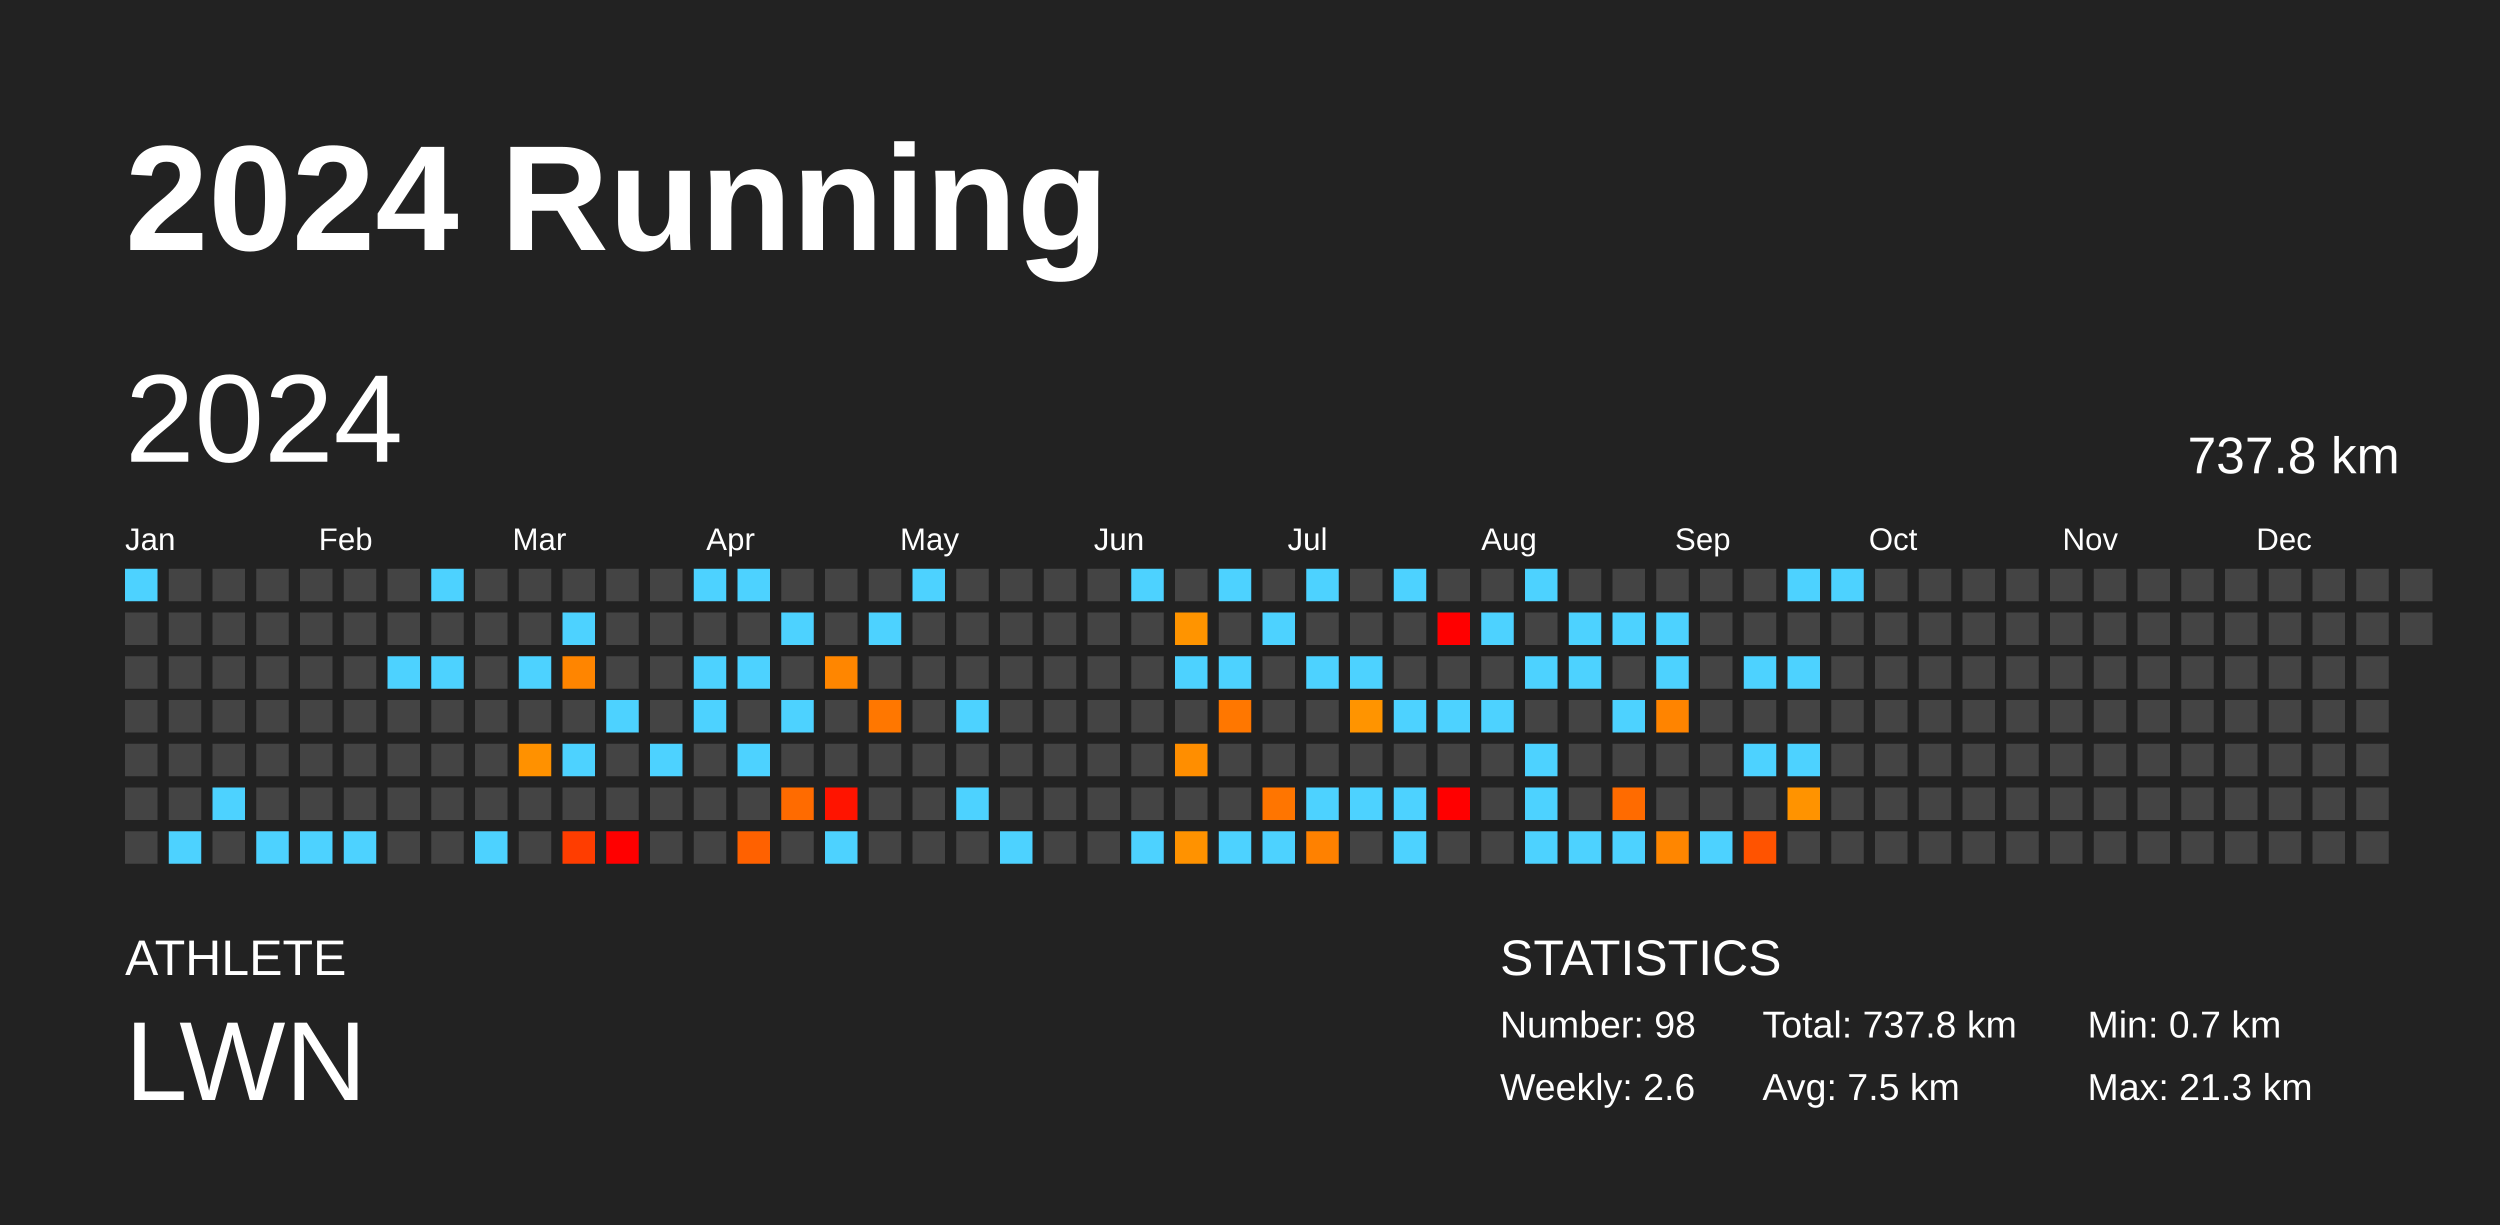
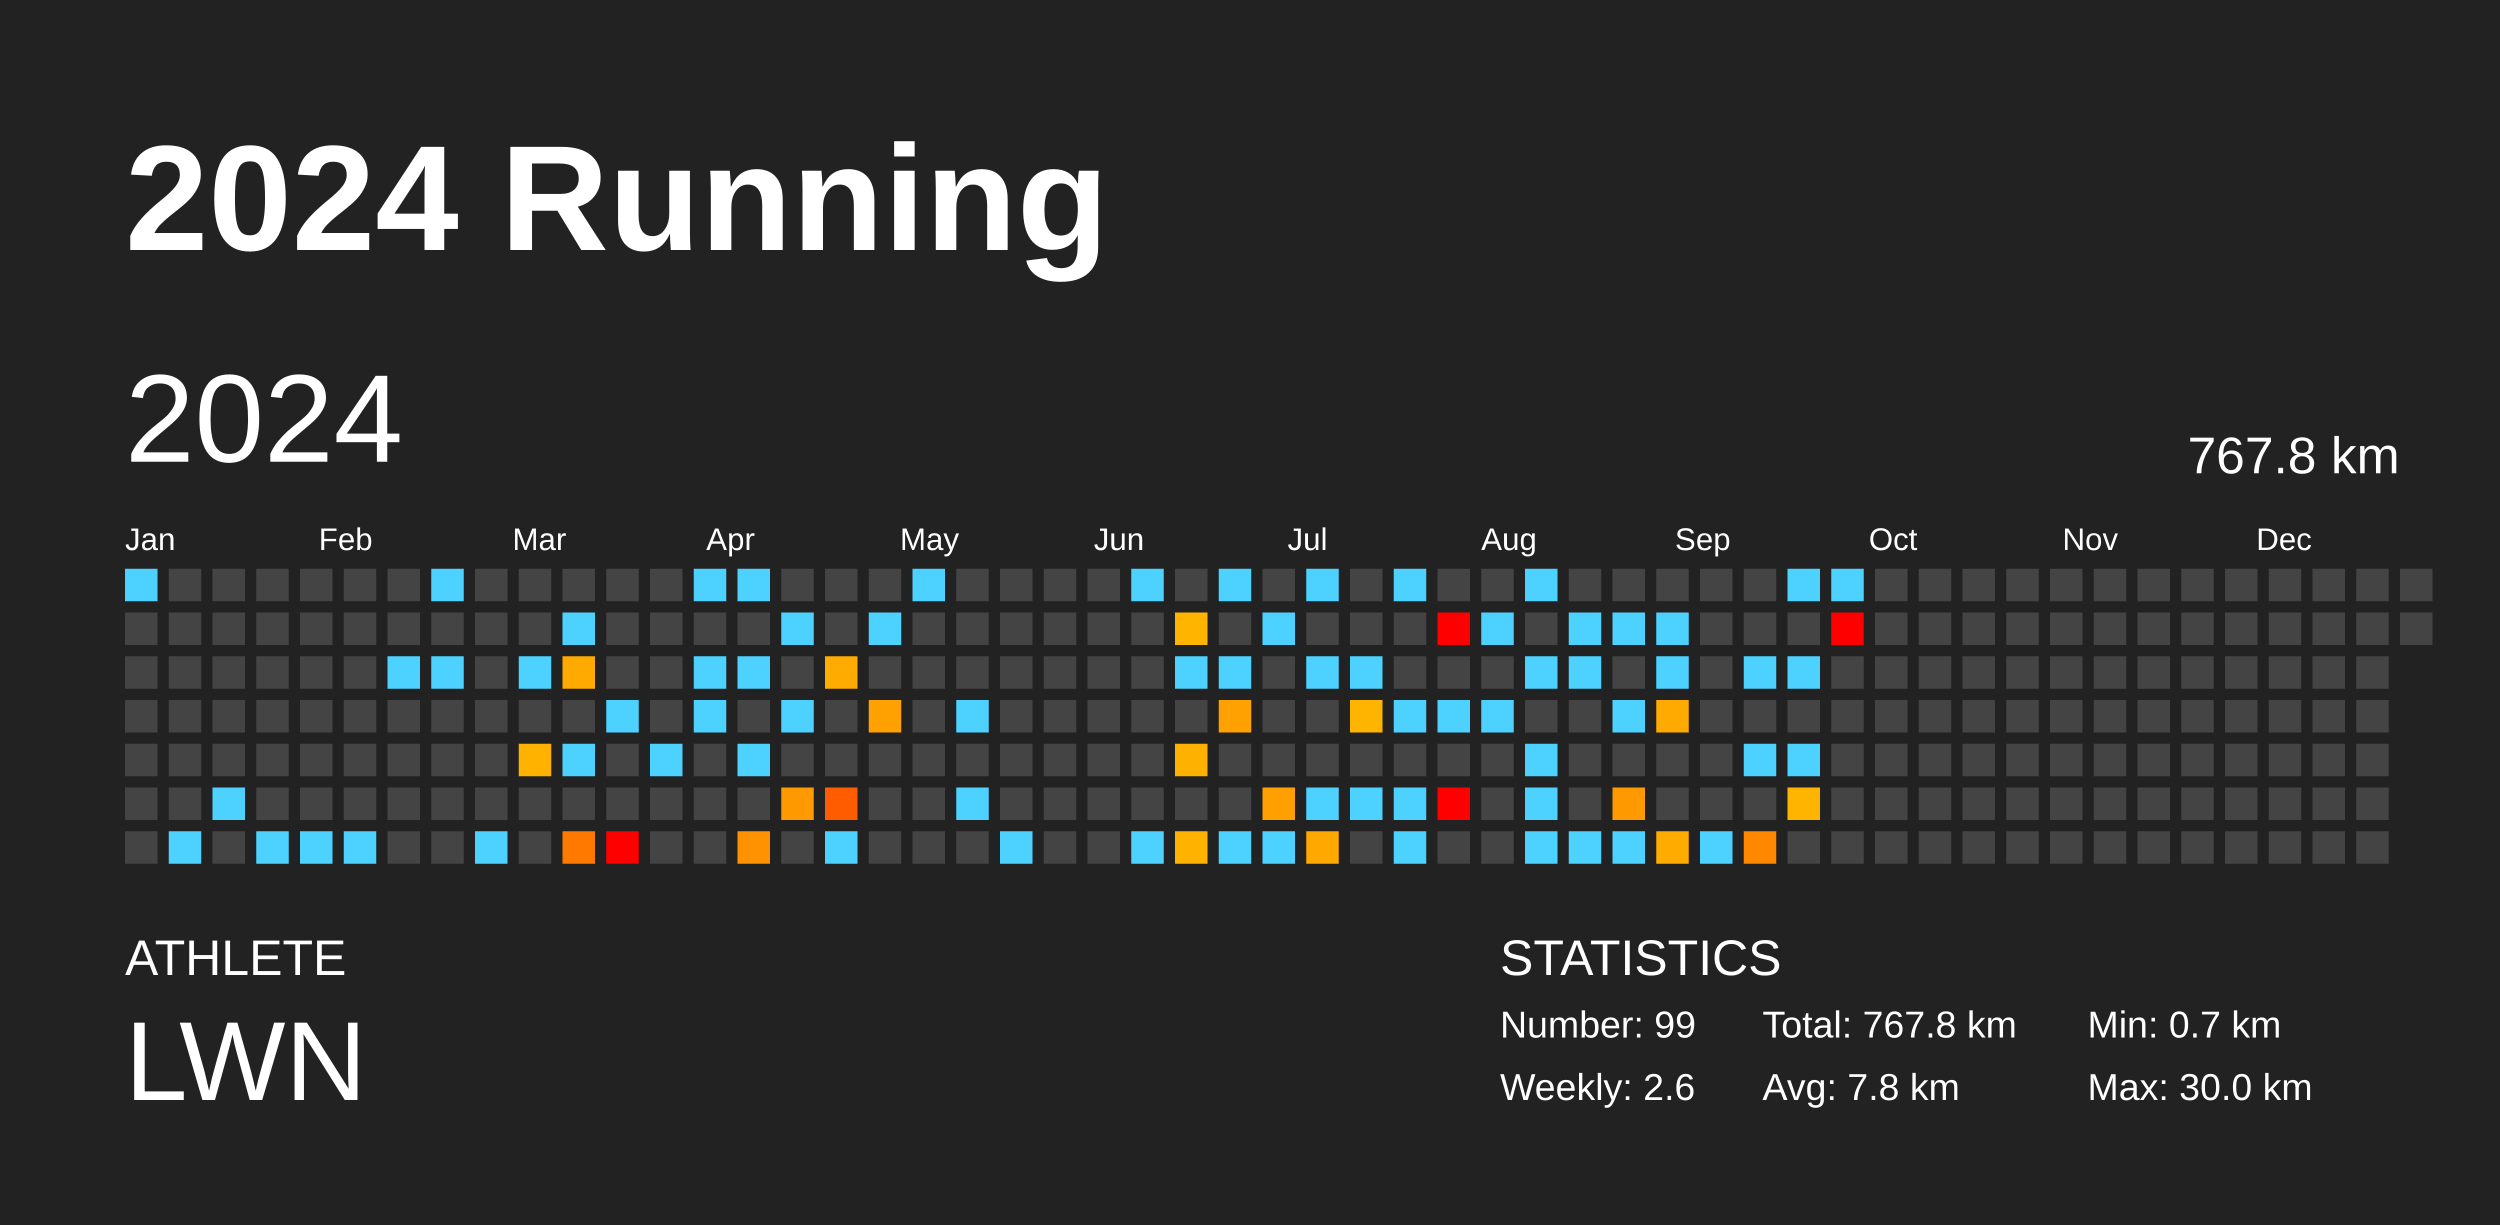
<svg xmlns="http://www.w3.org/2000/svg" baseProfile="full" height="98mm" version="1.1" viewBox="0,0,200,98" width="200mm">
  <defs />
  <rect fill="#222222" height="98" width="200" x="0" y="0" />
  <text fill="#FFFFFF" style="font-size:12px; font-family:Arial; font-weight:bold;" x="10" y="20">2024 Running</text>
  <text fill="#FFFFFF" style="font-size:4px; font-family:Arial" x="10" y="78">ATHLETE</text>
  <text fill="#FFFFFF" style="font-size:9px; font-family:Arial" x="10" y="88">LWN</text>
  <text fill="#FFFFFF" style="font-size:4px; font-family:Arial" x="120" y="78">STATISTICS</text>
-   <text fill="#FFFFFF" style="font-size:3px; font-family:Arial" x="120" y="83">Number: 98</text>
+   <text fill="#FFFFFF" style="font-size:3px; font-family:Arial" x="120" y="83">Number: 99</text>
  <text fill="#FFFFFF" style="font-size:3px; font-family:Arial" x="120" y="88">Weekly: 2.6</text>
-   <text fill="#FFFFFF" style="font-size:3px; font-family:Arial" x="141" y="83">Total: 737.8 km</text>
-   <text fill="#FFFFFF" style="font-size:3px; font-family:Arial" x="141" y="88">Avg: 7.5 km</text>
+   <text fill="#FFFFFF" style="font-size:3px; font-family:Arial" x="141" y="83">Total: 767.8 km</text>
+   <text fill="#FFFFFF" style="font-size:3px; font-family:Arial" x="141" y="88">Avg: 7.8 km</text>
  <text fill="#FFFFFF" style="font-size:3px; font-family:Arial" x="167" y="83">Min: 0.7 km</text>
-   <text fill="#FFFFFF" style="font-size:3px; font-family:Arial" x="167" y="88">Max: 21.3 km</text>
+   <text fill="#FFFFFF" style="font-size:3px; font-family:Arial" x="167" y="88">Max: 30.0 km</text>
  <text dominant-baseline="hanging" fill="#FFFFFF" style="font-size:10.0px; font-family:Arial;" x="10" y="30">2024</text>
-   <text dominant-baseline="hanging" fill="#FFFFFF" style="font-size:4.125px; font-family:Arial;" x="175" y="35">737.8 km</text>
+   <text dominant-baseline="hanging" fill="#FFFFFF" style="font-size:4.125px; font-family:Arial;" x="175" y="35">767.8 km</text>
  <text fill="#FFFFFF" style="font-size:2.5px; font-family:Arial" x="10.0" y="44">Jan</text>
  <text fill="#FFFFFF" style="font-size:2.5px; font-family:Arial" x="25.5" y="44">Feb</text>
  <text fill="#FFFFFF" style="font-size:2.5px; font-family:Arial" x="41.0" y="44">Mar</text>
  <text fill="#FFFFFF" style="font-size:2.5px; font-family:Arial" x="56.5" y="44">Apr</text>
  <text fill="#FFFFFF" style="font-size:2.5px; font-family:Arial" x="72.0" y="44">May</text>
  <text fill="#FFFFFF" style="font-size:2.5px; font-family:Arial" x="87.5" y="44">Jun</text>
  <text fill="#FFFFFF" style="font-size:2.5px; font-family:Arial" x="103.0" y="44">Jul</text>
  <text fill="#FFFFFF" style="font-size:2.5px; font-family:Arial" x="118.5" y="44">Aug</text>
  <text fill="#FFFFFF" style="font-size:2.5px; font-family:Arial" x="134.0" y="44">Sep</text>
  <text fill="#FFFFFF" style="font-size:2.5px; font-family:Arial" x="149.5" y="44">Oct</text>
  <text fill="#FFFFFF" style="font-size:2.5px; font-family:Arial" x="165.0" y="44">Nov</text>
  <text fill="#FFFFFF" style="font-size:2.5px; font-family:Arial" x="180.5" y="44">Dec</text>
  <rect fill="#4dd2ff" height="2.6" width="2.6" x="10.0" y="45.5" />
  <rect fill="#444444" height="2.6" width="2.6" x="10.0" y="49.0" />
  <rect fill="#444444" height="2.6" width="2.6" x="10.0" y="52.5" />
  <rect fill="#444444" height="2.6" width="2.6" x="10.0" y="56.0" />
  <rect fill="#444444" height="2.6" width="2.6" x="10.0" y="59.5" />
  <rect fill="#444444" height="2.6" width="2.6" x="10.0" y="63.0" />
  <rect fill="#444444" height="2.6" width="2.6" x="10.0" y="66.5" />
  <rect fill="#444444" height="2.6" width="2.6" x="13.5" y="45.5" />
  <rect fill="#444444" height="2.6" width="2.6" x="13.5" y="49.0" />
  <rect fill="#444444" height="2.6" width="2.6" x="13.5" y="52.5" />
  <rect fill="#444444" height="2.6" width="2.6" x="13.5" y="56.0" />
  <rect fill="#444444" height="2.6" width="2.6" x="13.5" y="59.5" />
  <rect fill="#444444" height="2.6" width="2.6" x="13.5" y="63.0" />
  <rect fill="#4dd2ff" height="2.6" width="2.6" x="13.5" y="66.5" />
  <rect fill="#444444" height="2.6" width="2.6" x="17.0" y="45.5" />
  <rect fill="#444444" height="2.6" width="2.6" x="17.0" y="49.0" />
  <rect fill="#444444" height="2.6" width="2.6" x="17.0" y="52.5" />
  <rect fill="#444444" height="2.6" width="2.6" x="17.0" y="56.0" />
  <rect fill="#444444" height="2.6" width="2.6" x="17.0" y="59.5" />
  <rect fill="#4dd2ff" height="2.6" width="2.6" x="17.0" y="63.0" />
  <rect fill="#444444" height="2.6" width="2.6" x="17.0" y="66.5" />
  <rect fill="#444444" height="2.6" width="2.6" x="20.5" y="45.5" />
  <rect fill="#444444" height="2.6" width="2.6" x="20.5" y="49.0" />
  <rect fill="#444444" height="2.6" width="2.6" x="20.5" y="52.5" />
  <rect fill="#444444" height="2.6" width="2.6" x="20.5" y="56.0" />
  <rect fill="#444444" height="2.6" width="2.6" x="20.5" y="59.5" />
  <rect fill="#444444" height="2.6" width="2.6" x="20.5" y="63.0" />
  <rect fill="#4dd2ff" height="2.6" width="2.6" x="20.5" y="66.5" />
  <rect fill="#444444" height="2.6" width="2.6" x="24.0" y="45.5" />
  <rect fill="#444444" height="2.6" width="2.6" x="24.0" y="49.0" />
  <rect fill="#444444" height="2.6" width="2.6" x="24.0" y="52.5" />
  <rect fill="#444444" height="2.6" width="2.6" x="24.0" y="56.0" />
  <rect fill="#444444" height="2.6" width="2.6" x="24.0" y="59.5" />
  <rect fill="#444444" height="2.6" width="2.6" x="24.0" y="63.0" />
  <rect fill="#4dd2ff" height="2.6" width="2.6" x="24.0" y="66.5" />
  <rect fill="#444444" height="2.6" width="2.6" x="27.5" y="45.5" />
  <rect fill="#444444" height="2.6" width="2.6" x="27.5" y="49.0" />
  <rect fill="#444444" height="2.6" width="2.6" x="27.5" y="52.5" />
  <rect fill="#444444" height="2.6" width="2.6" x="27.5" y="56.0" />
  <rect fill="#444444" height="2.6" width="2.6" x="27.5" y="59.5" />
  <rect fill="#444444" height="2.6" width="2.6" x="27.5" y="63.0" />
  <rect fill="#4dd2ff" height="2.6" width="2.6" x="27.5" y="66.5" />
  <rect fill="#444444" height="2.6" width="2.6" x="31.0" y="45.5" />
  <rect fill="#444444" height="2.6" width="2.6" x="31.0" y="49.0" />
  <rect fill="#4dd2ff" height="2.6" width="2.6" x="31.0" y="52.5" />
  <rect fill="#444444" height="2.6" width="2.6" x="31.0" y="56.0" />
  <rect fill="#444444" height="2.6" width="2.6" x="31.0" y="59.5" />
  <rect fill="#444444" height="2.6" width="2.6" x="31.0" y="63.0" />
  <rect fill="#444444" height="2.6" width="2.6" x="31.0" y="66.5" />
  <rect fill="#4dd2ff" height="2.6" width="2.6" x="34.5" y="45.5" />
  <rect fill="#444444" height="2.6" width="2.6" x="34.5" y="49.0" />
  <rect fill="#4dd2ff" height="2.6" width="2.6" x="34.5" y="52.5" />
  <rect fill="#444444" height="2.6" width="2.6" x="34.5" y="56.0" />
  <rect fill="#444444" height="2.6" width="2.6" x="34.5" y="59.5" />
  <rect fill="#444444" height="2.6" width="2.6" x="34.5" y="63.0" />
  <rect fill="#444444" height="2.6" width="2.6" x="34.5" y="66.5" />
  <rect fill="#444444" height="2.6" width="2.6" x="38.0" y="45.5" />
  <rect fill="#444444" height="2.6" width="2.6" x="38.0" y="49.0" />
  <rect fill="#444444" height="2.6" width="2.6" x="38.0" y="52.5" />
  <rect fill="#444444" height="2.6" width="2.6" x="38.0" y="56.0" />
  <rect fill="#444444" height="2.6" width="2.6" x="38.0" y="59.5" />
  <rect fill="#444444" height="2.6" width="2.6" x="38.0" y="63.0" />
  <rect fill="#4dd2ff" height="2.6" width="2.6" x="38.0" y="66.5" />
  <rect fill="#444444" height="2.6" width="2.6" x="41.5" y="45.5" />
  <rect fill="#444444" height="2.6" width="2.6" x="41.5" y="49.0" />
  <rect fill="#4dd2ff" height="2.6" width="2.6" x="41.5" y="52.5" />
  <rect fill="#444444" height="2.6" width="2.6" x="41.5" y="56.0" />
-   <rect fill="#ff9100" height="2.6" width="2.6" x="41.5" y="59.5" />
+   <rect fill="#ffb300" height="2.6" width="2.6" x="41.5" y="59.5" />
  <rect fill="#444444" height="2.6" width="2.6" x="41.5" y="63.0" />
  <rect fill="#444444" height="2.6" width="2.6" x="41.5" y="66.5" />
  <rect fill="#444444" height="2.6" width="2.6" x="45.0" y="45.5" />
  <rect fill="#4dd2ff" height="2.6" width="2.6" x="45.0" y="49.0" />
-   <rect fill="#ff8500" height="2.6" width="2.6" x="45.0" y="52.5" />
+   <rect fill="#ffaa00" height="2.6" width="2.6" x="45.0" y="52.5" />
  <rect fill="#444444" height="2.6" width="2.6" x="45.0" y="56.0" />
  <rect fill="#4dd2ff" height="2.6" width="2.6" x="45.0" y="59.5" />
  <rect fill="#444444" height="2.6" width="2.6" x="45.0" y="63.0" />
-   <rect fill="#ff3d00" height="2.6" width="2.6" x="45.0" y="66.5" />
+   <rect fill="#ff7900" height="2.6" width="2.6" x="45.0" y="66.5" />
  <rect fill="#444444" height="2.6" width="2.6" x="48.5" y="45.5" />
  <rect fill="#444444" height="2.6" width="2.6" x="48.5" y="49.0" />
  <rect fill="#444444" height="2.6" width="2.6" x="48.5" y="52.5" />
  <rect fill="#4dd2ff" height="2.6" width="2.6" x="48.5" y="56.0" />
  <rect fill="#444444" height="2.6" width="2.6" x="48.5" y="59.5" />
  <rect fill="#444444" height="2.6" width="2.6" x="48.5" y="63.0" />
  <rect fill="red" height="2.6" width="2.6" x="48.5" y="66.5" />
  <rect fill="#444444" height="2.6" width="2.6" x="52.0" y="45.5" />
  <rect fill="#444444" height="2.6" width="2.6" x="52.0" y="49.0" />
  <rect fill="#444444" height="2.6" width="2.6" x="52.0" y="52.5" />
  <rect fill="#444444" height="2.6" width="2.6" x="52.0" y="56.0" />
  <rect fill="#4dd2ff" height="2.6" width="2.6" x="52.0" y="59.5" />
  <rect fill="#444444" height="2.6" width="2.6" x="52.0" y="63.0" />
  <rect fill="#444444" height="2.6" width="2.6" x="52.0" y="66.5" />
  <rect fill="#4dd2ff" height="2.6" width="2.6" x="55.5" y="45.5" />
  <rect fill="#444444" height="2.6" width="2.6" x="55.5" y="49.0" />
  <rect fill="#4dd2ff" height="2.6" width="2.6" x="55.5" y="52.5" />
  <rect fill="#4dd2ff" height="2.6" width="2.6" x="55.5" y="56.0" />
  <rect fill="#444444" height="2.6" width="2.6" x="55.5" y="59.5" />
  <rect fill="#444444" height="2.6" width="2.6" x="55.5" y="63.0" />
  <rect fill="#444444" height="2.6" width="2.6" x="55.5" y="66.5" />
  <rect fill="#4dd2ff" height="2.6" width="2.6" x="59.0" y="45.5" />
  <rect fill="#444444" height="2.6" width="2.6" x="59.0" y="49.0" />
  <rect fill="#4dd2ff" height="2.6" width="2.6" x="59.0" y="52.5" />
  <rect fill="#444444" height="2.6" width="2.6" x="59.0" y="56.0" />
  <rect fill="#4dd2ff" height="2.6" width="2.6" x="59.0" y="59.5" />
  <rect fill="#444444" height="2.6" width="2.6" x="59.0" y="63.0" />
-   <rect fill="#ff6100" height="2.6" width="2.6" x="59.0" y="66.5" />
+   <rect fill="#ff9200" height="2.6" width="2.6" x="59.0" y="66.5" />
  <rect fill="#444444" height="2.6" width="2.6" x="62.5" y="45.5" />
  <rect fill="#4dd2ff" height="2.6" width="2.6" x="62.5" y="49.0" />
  <rect fill="#444444" height="2.6" width="2.6" x="62.5" y="52.5" />
  <rect fill="#4dd2ff" height="2.6" width="2.6" x="62.5" y="56.0" />
  <rect fill="#444444" height="2.6" width="2.6" x="62.5" y="59.5" />
-   <rect fill="#ff6b00" height="2.6" width="2.6" x="62.5" y="63.0" />
+   <rect fill="#ff9900" height="2.6" width="2.6" x="62.5" y="63.0" />
  <rect fill="#444444" height="2.6" width="2.6" x="62.5" y="66.5" />
  <rect fill="#444444" height="2.6" width="2.6" x="66.0" y="45.5" />
  <rect fill="#444444" height="2.6" width="2.6" x="66.0" y="49.0" />
-   <rect fill="#ff8600" height="2.6" width="2.6" x="66.0" y="52.5" />
+   <rect fill="#ffab00" height="2.6" width="2.6" x="66.0" y="52.5" />
  <rect fill="#444444" height="2.6" width="2.6" x="66.0" y="56.0" />
  <rect fill="#444444" height="2.6" width="2.6" x="66.0" y="59.5" />
-   <rect fill="#ff1400" height="2.6" width="2.6" x="66.0" y="63.0" />
+   <rect fill="#ff5c00" height="2.6" width="2.6" x="66.0" y="63.0" />
  <rect fill="#4dd2ff" height="2.6" width="2.6" x="66.0" y="66.5" />
  <rect fill="#444444" height="2.6" width="2.6" x="69.5" y="45.5" />
  <rect fill="#4dd2ff" height="2.6" width="2.6" x="69.5" y="49.0" />
  <rect fill="#444444" height="2.6" width="2.6" x="69.5" y="52.5" />
-   <rect fill="#ff7700" height="2.6" width="2.6" x="69.5" y="56.0" />
+   <rect fill="#ffa100" height="2.6" width="2.6" x="69.5" y="56.0" />
  <rect fill="#444444" height="2.6" width="2.6" x="69.5" y="59.5" />
  <rect fill="#444444" height="2.6" width="2.6" x="69.5" y="63.0" />
  <rect fill="#444444" height="2.6" width="2.6" x="69.5" y="66.5" />
  <rect fill="#4dd2ff" height="2.6" width="2.6" x="73.0" y="45.5" />
  <rect fill="#444444" height="2.6" width="2.6" x="73.0" y="49.0" />
  <rect fill="#444444" height="2.6" width="2.6" x="73.0" y="52.5" />
  <rect fill="#444444" height="2.6" width="2.6" x="73.0" y="56.0" />
  <rect fill="#444444" height="2.6" width="2.6" x="73.0" y="59.5" />
  <rect fill="#444444" height="2.6" width="2.6" x="73.0" y="63.0" />
  <rect fill="#444444" height="2.6" width="2.6" x="73.0" y="66.5" />
  <rect fill="#444444" height="2.6" width="2.6" x="76.5" y="45.5" />
  <rect fill="#444444" height="2.6" width="2.6" x="76.5" y="49.0" />
  <rect fill="#444444" height="2.6" width="2.6" x="76.5" y="52.5" />
  <rect fill="#4dd2ff" height="2.6" width="2.6" x="76.5" y="56.0" />
  <rect fill="#444444" height="2.6" width="2.6" x="76.5" y="59.5" />
  <rect fill="#4dd2ff" height="2.6" width="2.6" x="76.5" y="63.0" />
  <rect fill="#444444" height="2.6" width="2.6" x="76.5" y="66.5" />
  <rect fill="#444444" height="2.6" width="2.6" x="80.0" y="45.5" />
  <rect fill="#444444" height="2.6" width="2.6" x="80.0" y="49.0" />
  <rect fill="#444444" height="2.6" width="2.6" x="80.0" y="52.5" />
  <rect fill="#444444" height="2.6" width="2.6" x="80.0" y="56.0" />
  <rect fill="#444444" height="2.6" width="2.6" x="80.0" y="59.5" />
  <rect fill="#444444" height="2.6" width="2.6" x="80.0" y="63.0" />
  <rect fill="#4dd2ff" height="2.6" width="2.6" x="80.0" y="66.5" />
  <rect fill="#444444" height="2.6" width="2.6" x="83.5" y="45.5" />
  <rect fill="#444444" height="2.6" width="2.6" x="83.5" y="49.0" />
  <rect fill="#444444" height="2.6" width="2.6" x="83.5" y="52.5" />
  <rect fill="#444444" height="2.6" width="2.6" x="83.5" y="56.0" />
  <rect fill="#444444" height="2.6" width="2.6" x="83.5" y="59.5" />
  <rect fill="#444444" height="2.6" width="2.6" x="83.5" y="63.0" />
  <rect fill="#444444" height="2.6" width="2.6" x="83.5" y="66.5" />
  <rect fill="#444444" height="2.6" width="2.6" x="87.0" y="45.5" />
  <rect fill="#444444" height="2.6" width="2.6" x="87.0" y="49.0" />
  <rect fill="#444444" height="2.6" width="2.6" x="87.0" y="52.5" />
  <rect fill="#444444" height="2.6" width="2.6" x="87.0" y="56.0" />
  <rect fill="#444444" height="2.6" width="2.6" x="87.0" y="59.5" />
  <rect fill="#444444" height="2.6" width="2.6" x="87.0" y="63.0" />
  <rect fill="#444444" height="2.6" width="2.6" x="87.0" y="66.5" />
  <rect fill="#4dd2ff" height="2.6" width="2.6" x="90.5" y="45.5" />
  <rect fill="#444444" height="2.6" width="2.6" x="90.5" y="49.0" />
  <rect fill="#444444" height="2.6" width="2.6" x="90.5" y="52.5" />
  <rect fill="#444444" height="2.6" width="2.6" x="90.5" y="56.0" />
  <rect fill="#444444" height="2.6" width="2.6" x="90.5" y="59.5" />
  <rect fill="#444444" height="2.6" width="2.6" x="90.5" y="63.0" />
  <rect fill="#4dd2ff" height="2.6" width="2.6" x="90.5" y="66.5" />
  <rect fill="#444444" height="2.6" width="2.6" x="94.0" y="45.5" />
-   <rect fill="#ff9400" height="2.6" width="2.6" x="94.0" y="49.0" />
+   <rect fill="#ffb500" height="2.6" width="2.6" x="94.0" y="49.0" />
  <rect fill="#4dd2ff" height="2.6" width="2.6" x="94.0" y="52.5" />
  <rect fill="#444444" height="2.6" width="2.6" x="94.0" y="56.0" />
-   <rect fill="#ff8e00" height="2.6" width="2.6" x="94.0" y="59.5" />
+   <rect fill="#ffb100" height="2.6" width="2.6" x="94.0" y="59.5" />
  <rect fill="#444444" height="2.6" width="2.6" x="94.0" y="63.0" />
-   <rect fill="#ff9200" height="2.6" width="2.6" x="94.0" y="66.5" />
+   <rect fill="#ffb300" height="2.6" width="2.6" x="94.0" y="66.5" />
  <rect fill="#4dd2ff" height="2.6" width="2.6" x="97.5" y="45.5" />
  <rect fill="#444444" height="2.6" width="2.6" x="97.5" y="49.0" />
  <rect fill="#4dd2ff" height="2.6" width="2.6" x="97.5" y="52.5" />
-   <rect fill="#ff7700" height="2.6" width="2.6" x="97.5" y="56.0" />
+   <rect fill="#ffa100" height="2.6" width="2.6" x="97.5" y="56.0" />
  <rect fill="#444444" height="2.6" width="2.6" x="97.5" y="59.5" />
  <rect fill="#444444" height="2.6" width="2.6" x="97.5" y="63.0" />
  <rect fill="#4dd2ff" height="2.6" width="2.6" x="97.5" y="66.5" />
  <rect fill="#444444" height="2.6" width="2.6" x="101.0" y="45.5" />
  <rect fill="#4dd2ff" height="2.6" width="2.6" x="101.0" y="49.0" />
  <rect fill="#444444" height="2.6" width="2.6" x="101.0" y="52.5" />
  <rect fill="#444444" height="2.6" width="2.6" x="101.0" y="56.0" />
  <rect fill="#444444" height="2.6" width="2.6" x="101.0" y="59.5" />
-   <rect fill="#ff7500" height="2.6" width="2.6" x="101.0" y="63.0" />
+   <rect fill="#ffa000" height="2.6" width="2.6" x="101.0" y="63.0" />
  <rect fill="#4dd2ff" height="2.6" width="2.6" x="101.0" y="66.5" />
  <rect fill="#4dd2ff" height="2.6" width="2.6" x="104.5" y="45.5" />
  <rect fill="#444444" height="2.6" width="2.6" x="104.5" y="49.0" />
  <rect fill="#4dd2ff" height="2.6" width="2.6" x="104.5" y="52.5" />
  <rect fill="#444444" height="2.6" width="2.6" x="104.5" y="56.0" />
  <rect fill="#444444" height="2.6" width="2.6" x="104.5" y="59.5" />
  <rect fill="#4dd2ff" height="2.6" width="2.6" x="104.5" y="63.0" />
-   <rect fill="#ff8100" height="2.6" width="2.6" x="104.5" y="66.5" />
+   <rect fill="#ffa800" height="2.6" width="2.6" x="104.5" y="66.5" />
  <rect fill="#444444" height="2.6" width="2.6" x="108.0" y="45.5" />
  <rect fill="#444444" height="2.6" width="2.6" x="108.0" y="49.0" />
  <rect fill="#4dd2ff" height="2.6" width="2.6" x="108.0" y="52.5" />
-   <rect fill="#ff9400" height="2.6" width="2.6" x="108.0" y="56.0" />
+   <rect fill="#ffb500" height="2.6" width="2.6" x="108.0" y="56.0" />
  <rect fill="#444444" height="2.6" width="2.6" x="108.0" y="59.5" />
  <rect fill="#4dd2ff" height="2.6" width="2.6" x="108.0" y="63.0" />
  <rect fill="#444444" height="2.6" width="2.6" x="108.0" y="66.5" />
  <rect fill="#4dd2ff" height="2.6" width="2.6" x="111.5" y="45.5" />
  <rect fill="#444444" height="2.6" width="2.6" x="111.5" y="49.0" />
  <rect fill="#444444" height="2.6" width="2.6" x="111.5" y="52.5" />
  <rect fill="#4dd2ff" height="2.6" width="2.6" x="111.5" y="56.0" />
  <rect fill="#444444" height="2.6" width="2.6" x="111.5" y="59.5" />
  <rect fill="#4dd2ff" height="2.6" width="2.6" x="111.5" y="63.0" />
  <rect fill="#4dd2ff" height="2.6" width="2.6" x="111.5" y="66.5" />
  <rect fill="#444444" height="2.6" width="2.6" x="115.0" y="45.5" />
  <rect fill="red" height="2.6" width="2.6" x="115.0" y="49.0" />
  <rect fill="#444444" height="2.6" width="2.6" x="115.0" y="52.5" />
  <rect fill="#4dd2ff" height="2.6" width="2.6" x="115.0" y="56.0" />
  <rect fill="#444444" height="2.6" width="2.6" x="115.0" y="59.5" />
  <rect fill="red" height="2.6" width="2.6" x="115.0" y="63.0" />
  <rect fill="#444444" height="2.6" width="2.6" x="115.0" y="66.5" />
  <rect fill="#444444" height="2.6" width="2.6" x="118.5" y="45.5" />
  <rect fill="#4dd2ff" height="2.6" width="2.6" x="118.5" y="49.0" />
  <rect fill="#444444" height="2.6" width="2.6" x="118.5" y="52.5" />
  <rect fill="#4dd2ff" height="2.6" width="2.6" x="118.5" y="56.0" />
  <rect fill="#444444" height="2.6" width="2.6" x="118.5" y="59.5" />
  <rect fill="#444444" height="2.6" width="2.6" x="118.5" y="63.0" />
  <rect fill="#444444" height="2.6" width="2.6" x="118.5" y="66.5" />
  <rect fill="#4dd2ff" height="2.6" width="2.6" x="122.0" y="45.5" />
  <rect fill="#444444" height="2.6" width="2.6" x="122.0" y="49.0" />
  <rect fill="#4dd2ff" height="2.6" width="2.6" x="122.0" y="52.5" />
  <rect fill="#444444" height="2.6" width="2.6" x="122.0" y="56.0" />
  <rect fill="#4dd2ff" height="2.6" width="2.6" x="122.0" y="59.5" />
  <rect fill="#4dd2ff" height="2.6" width="2.6" x="122.0" y="63.0" />
  <rect fill="#4dd2ff" height="2.6" width="2.6" x="122.0" y="66.5" />
  <rect fill="#444444" height="2.6" width="2.6" x="125.5" y="45.5" />
  <rect fill="#4dd2ff" height="2.6" width="2.6" x="125.5" y="49.0" />
  <rect fill="#4dd2ff" height="2.6" width="2.6" x="125.5" y="52.5" />
  <rect fill="#444444" height="2.6" width="2.6" x="125.5" y="56.0" />
  <rect fill="#444444" height="2.6" width="2.6" x="125.5" y="59.5" />
  <rect fill="#444444" height="2.6" width="2.6" x="125.5" y="63.0" />
  <rect fill="#4dd2ff" height="2.6" width="2.6" x="125.5" y="66.5" />
  <rect fill="#444444" height="2.6" width="2.6" x="129.0" y="45.5" />
  <rect fill="#4dd2ff" height="2.6" width="2.6" x="129.0" y="49.0" />
  <rect fill="#444444" height="2.6" width="2.6" x="129.0" y="52.5" />
  <rect fill="#4dd2ff" height="2.6" width="2.6" x="129.0" y="56.0" />
  <rect fill="#444444" height="2.6" width="2.6" x="129.0" y="59.5" />
-   <rect fill="#ff6b00" height="2.6" width="2.6" x="129.0" y="63.0" />
+   <rect fill="#ff9900" height="2.6" width="2.6" x="129.0" y="63.0" />
  <rect fill="#4dd2ff" height="2.6" width="2.6" x="129.0" y="66.5" />
  <rect fill="#444444" height="2.6" width="2.6" x="132.5" y="45.5" />
  <rect fill="#4dd2ff" height="2.6" width="2.6" x="132.5" y="49.0" />
  <rect fill="#4dd2ff" height="2.6" width="2.6" x="132.5" y="52.5" />
-   <rect fill="#ff8400" height="2.6" width="2.6" x="132.5" y="56.0" />
+   <rect fill="#ffaa00" height="2.6" width="2.6" x="132.5" y="56.0" />
  <rect fill="#444444" height="2.6" width="2.6" x="132.5" y="59.5" />
  <rect fill="#444444" height="2.6" width="2.6" x="132.5" y="63.0" />
-   <rect fill="#ff8600" height="2.6" width="2.6" x="132.5" y="66.5" />
+   <rect fill="#ffab00" height="2.6" width="2.6" x="132.5" y="66.5" />
  <rect fill="#444444" height="2.6" width="2.6" x="136.0" y="45.5" />
  <rect fill="#444444" height="2.6" width="2.6" x="136.0" y="49.0" />
  <rect fill="#444444" height="2.6" width="2.6" x="136.0" y="52.5" />
  <rect fill="#444444" height="2.6" width="2.6" x="136.0" y="56.0" />
  <rect fill="#444444" height="2.6" width="2.6" x="136.0" y="59.5" />
  <rect fill="#444444" height="2.6" width="2.6" x="136.0" y="63.0" />
  <rect fill="#4dd2ff" height="2.6" width="2.6" x="136.0" y="66.5" />
  <rect fill="#444444" height="2.6" width="2.6" x="139.5" y="45.5" />
  <rect fill="#444444" height="2.6" width="2.6" x="139.5" y="49.0" />
  <rect fill="#4dd2ff" height="2.6" width="2.6" x="139.5" y="52.5" />
  <rect fill="#444444" height="2.6" width="2.6" x="139.5" y="56.0" />
  <rect fill="#4dd2ff" height="2.6" width="2.6" x="139.5" y="59.5" />
  <rect fill="#444444" height="2.6" width="2.6" x="139.5" y="63.0" />
-   <rect fill="#ff5300" height="2.6" width="2.6" x="139.5" y="66.5" />
+   <rect fill="#ff8800" height="2.6" width="2.6" x="139.5" y="66.5" />
  <rect fill="#4dd2ff" height="2.6" width="2.6" x="143.0" y="45.5" />
  <rect fill="#444444" height="2.6" width="2.6" x="143.0" y="49.0" />
  <rect fill="#4dd2ff" height="2.6" width="2.6" x="143.0" y="52.5" />
  <rect fill="#444444" height="2.6" width="2.6" x="143.0" y="56.0" />
  <rect fill="#4dd2ff" height="2.6" width="2.6" x="143.0" y="59.5" />
-   <rect fill="#ff9300" height="2.6" width="2.6" x="143.0" y="63.0" />
+   <rect fill="#ffb400" height="2.6" width="2.6" x="143.0" y="63.0" />
  <rect fill="#444444" height="2.6" width="2.6" x="143.0" y="66.5" />
  <rect fill="#4dd2ff" height="2.6" width="2.6" x="146.5" y="45.5" />
-   <rect fill="#444444" height="2.6" width="2.6" x="146.5" y="49.0" />
+   <rect fill="red" height="2.6" width="2.6" x="146.5" y="49.0" />
  <rect fill="#444444" height="2.6" width="2.6" x="146.5" y="52.5" />
  <rect fill="#444444" height="2.6" width="2.6" x="146.5" y="56.0" />
  <rect fill="#444444" height="2.6" width="2.6" x="146.5" y="59.5" />
  <rect fill="#444444" height="2.6" width="2.6" x="146.5" y="63.0" />
  <rect fill="#444444" height="2.6" width="2.6" x="146.5" y="66.5" />
  <rect fill="#444444" height="2.6" width="2.6" x="150.0" y="45.5" />
  <rect fill="#444444" height="2.6" width="2.6" x="150.0" y="49.0" />
  <rect fill="#444444" height="2.6" width="2.6" x="150.0" y="52.5" />
  <rect fill="#444444" height="2.6" width="2.6" x="150.0" y="56.0" />
  <rect fill="#444444" height="2.6" width="2.6" x="150.0" y="59.5" />
  <rect fill="#444444" height="2.6" width="2.6" x="150.0" y="63.0" />
  <rect fill="#444444" height="2.6" width="2.6" x="150.0" y="66.5" />
  <rect fill="#444444" height="2.6" width="2.6" x="153.5" y="45.5" />
  <rect fill="#444444" height="2.6" width="2.6" x="153.5" y="49.0" />
  <rect fill="#444444" height="2.6" width="2.6" x="153.5" y="52.5" />
  <rect fill="#444444" height="2.6" width="2.6" x="153.5" y="56.0" />
  <rect fill="#444444" height="2.6" width="2.6" x="153.5" y="59.5" />
  <rect fill="#444444" height="2.6" width="2.6" x="153.5" y="63.0" />
  <rect fill="#444444" height="2.6" width="2.6" x="153.5" y="66.5" />
  <rect fill="#444444" height="2.6" width="2.6" x="157.0" y="45.5" />
  <rect fill="#444444" height="2.6" width="2.6" x="157.0" y="49.0" />
  <rect fill="#444444" height="2.6" width="2.6" x="157.0" y="52.5" />
  <rect fill="#444444" height="2.6" width="2.6" x="157.0" y="56.0" />
  <rect fill="#444444" height="2.6" width="2.6" x="157.0" y="59.5" />
  <rect fill="#444444" height="2.6" width="2.6" x="157.0" y="63.0" />
  <rect fill="#444444" height="2.6" width="2.6" x="157.0" y="66.5" />
  <rect fill="#444444" height="2.6" width="2.6" x="160.5" y="45.5" />
  <rect fill="#444444" height="2.6" width="2.6" x="160.5" y="49.0" />
  <rect fill="#444444" height="2.6" width="2.6" x="160.5" y="52.5" />
  <rect fill="#444444" height="2.6" width="2.6" x="160.5" y="56.0" />
  <rect fill="#444444" height="2.6" width="2.6" x="160.5" y="59.5" />
  <rect fill="#444444" height="2.6" width="2.6" x="160.5" y="63.0" />
  <rect fill="#444444" height="2.6" width="2.6" x="160.5" y="66.5" />
  <rect fill="#444444" height="2.6" width="2.6" x="164.0" y="45.5" />
  <rect fill="#444444" height="2.6" width="2.6" x="164.0" y="49.0" />
  <rect fill="#444444" height="2.6" width="2.6" x="164.0" y="52.5" />
  <rect fill="#444444" height="2.6" width="2.6" x="164.0" y="56.0" />
  <rect fill="#444444" height="2.6" width="2.6" x="164.0" y="59.5" />
  <rect fill="#444444" height="2.6" width="2.6" x="164.0" y="63.0" />
  <rect fill="#444444" height="2.6" width="2.6" x="164.0" y="66.5" />
  <rect fill="#444444" height="2.6" width="2.6" x="167.5" y="45.5" />
  <rect fill="#444444" height="2.6" width="2.6" x="167.5" y="49.0" />
  <rect fill="#444444" height="2.6" width="2.6" x="167.5" y="52.5" />
  <rect fill="#444444" height="2.6" width="2.6" x="167.5" y="56.0" />
  <rect fill="#444444" height="2.6" width="2.6" x="167.5" y="59.5" />
  <rect fill="#444444" height="2.6" width="2.6" x="167.5" y="63.0" />
  <rect fill="#444444" height="2.6" width="2.6" x="167.5" y="66.5" />
  <rect fill="#444444" height="2.6" width="2.6" x="171.0" y="45.5" />
  <rect fill="#444444" height="2.6" width="2.6" x="171.0" y="49.0" />
  <rect fill="#444444" height="2.6" width="2.6" x="171.0" y="52.5" />
  <rect fill="#444444" height="2.6" width="2.6" x="171.0" y="56.0" />
  <rect fill="#444444" height="2.6" width="2.6" x="171.0" y="59.5" />
  <rect fill="#444444" height="2.6" width="2.6" x="171.0" y="63.0" />
  <rect fill="#444444" height="2.6" width="2.6" x="171.0" y="66.5" />
  <rect fill="#444444" height="2.6" width="2.6" x="174.5" y="45.5" />
  <rect fill="#444444" height="2.6" width="2.6" x="174.5" y="49.0" />
  <rect fill="#444444" height="2.6" width="2.6" x="174.5" y="52.5" />
  <rect fill="#444444" height="2.6" width="2.6" x="174.5" y="56.0" />
  <rect fill="#444444" height="2.6" width="2.6" x="174.5" y="59.5" />
  <rect fill="#444444" height="2.6" width="2.6" x="174.5" y="63.0" />
  <rect fill="#444444" height="2.6" width="2.6" x="174.5" y="66.5" />
  <rect fill="#444444" height="2.6" width="2.6" x="178.0" y="45.5" />
  <rect fill="#444444" height="2.6" width="2.6" x="178.0" y="49.0" />
  <rect fill="#444444" height="2.6" width="2.6" x="178.0" y="52.5" />
  <rect fill="#444444" height="2.6" width="2.6" x="178.0" y="56.0" />
  <rect fill="#444444" height="2.6" width="2.6" x="178.0" y="59.5" />
  <rect fill="#444444" height="2.6" width="2.6" x="178.0" y="63.0" />
  <rect fill="#444444" height="2.6" width="2.6" x="178.0" y="66.5" />
  <rect fill="#444444" height="2.6" width="2.6" x="181.5" y="45.5" />
  <rect fill="#444444" height="2.6" width="2.6" x="181.5" y="49.0" />
  <rect fill="#444444" height="2.6" width="2.6" x="181.5" y="52.5" />
  <rect fill="#444444" height="2.6" width="2.6" x="181.5" y="56.0" />
  <rect fill="#444444" height="2.6" width="2.6" x="181.5" y="59.5" />
  <rect fill="#444444" height="2.6" width="2.6" x="181.5" y="63.0" />
  <rect fill="#444444" height="2.6" width="2.6" x="181.5" y="66.5" />
  <rect fill="#444444" height="2.6" width="2.6" x="185.0" y="45.5" />
  <rect fill="#444444" height="2.6" width="2.6" x="185.0" y="49.0" />
  <rect fill="#444444" height="2.6" width="2.6" x="185.0" y="52.5" />
  <rect fill="#444444" height="2.6" width="2.6" x="185.0" y="56.0" />
  <rect fill="#444444" height="2.6" width="2.6" x="185.0" y="59.5" />
  <rect fill="#444444" height="2.6" width="2.6" x="185.0" y="63.0" />
  <rect fill="#444444" height="2.6" width="2.6" x="185.0" y="66.5" />
  <rect fill="#444444" height="2.6" width="2.6" x="188.5" y="45.5" />
  <rect fill="#444444" height="2.6" width="2.6" x="188.5" y="49.0" />
  <rect fill="#444444" height="2.6" width="2.6" x="188.5" y="52.5" />
  <rect fill="#444444" height="2.6" width="2.6" x="188.5" y="56.0" />
  <rect fill="#444444" height="2.6" width="2.6" x="188.5" y="59.5" />
  <rect fill="#444444" height="2.6" width="2.6" x="188.5" y="63.0" />
  <rect fill="#444444" height="2.6" width="2.6" x="188.5" y="66.5" />
  <rect fill="#444444" height="2.6" width="2.6" x="192.0" y="45.5" />
  <rect fill="#444444" height="2.6" width="2.6" x="192.0" y="49.0" />
</svg>
